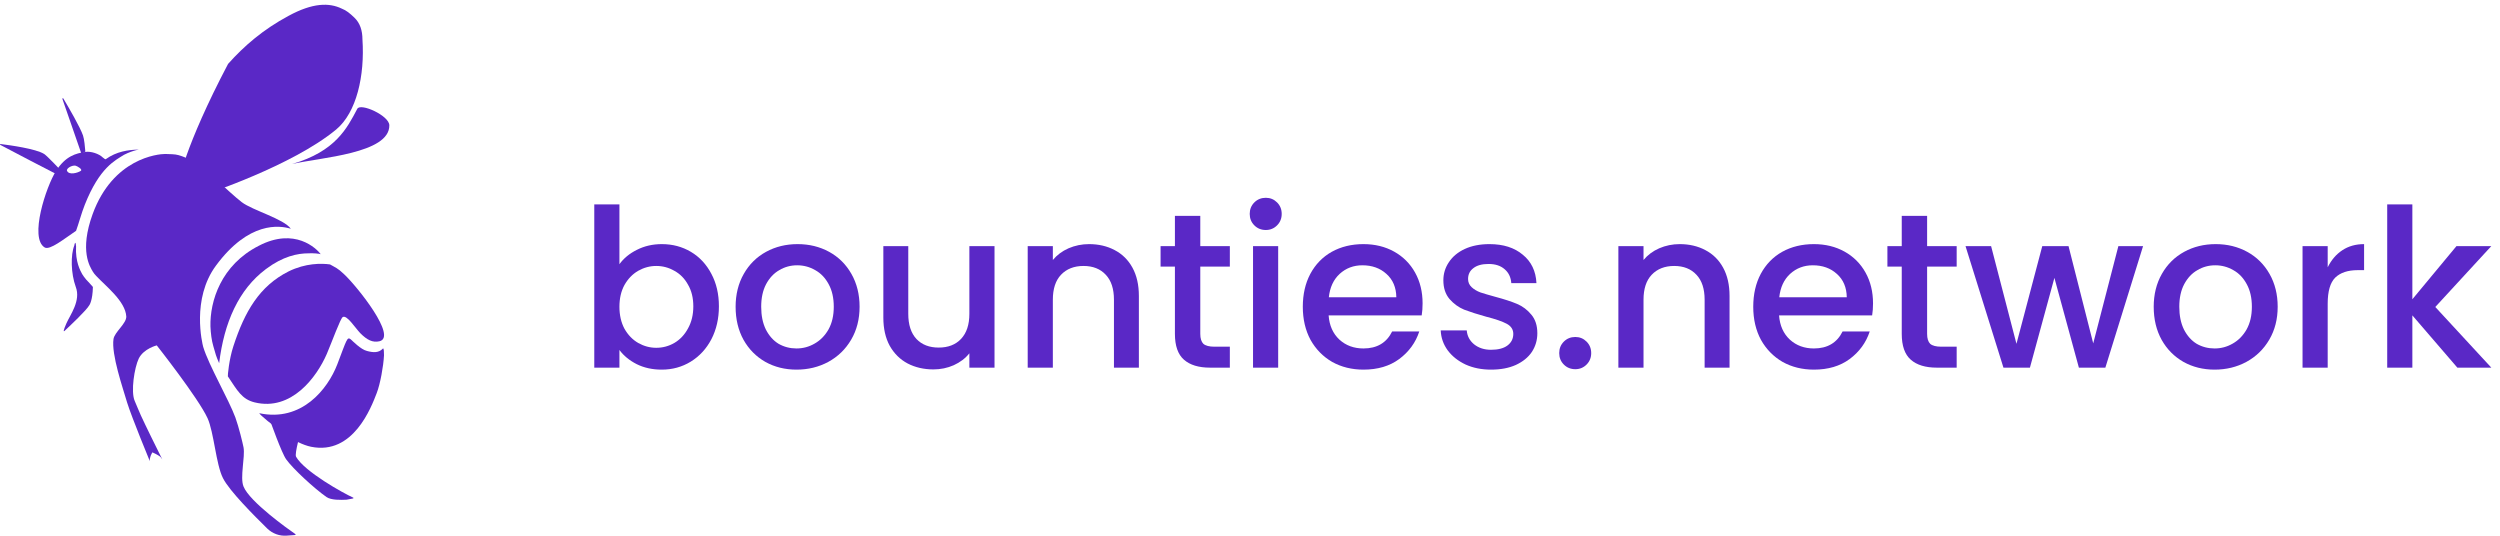
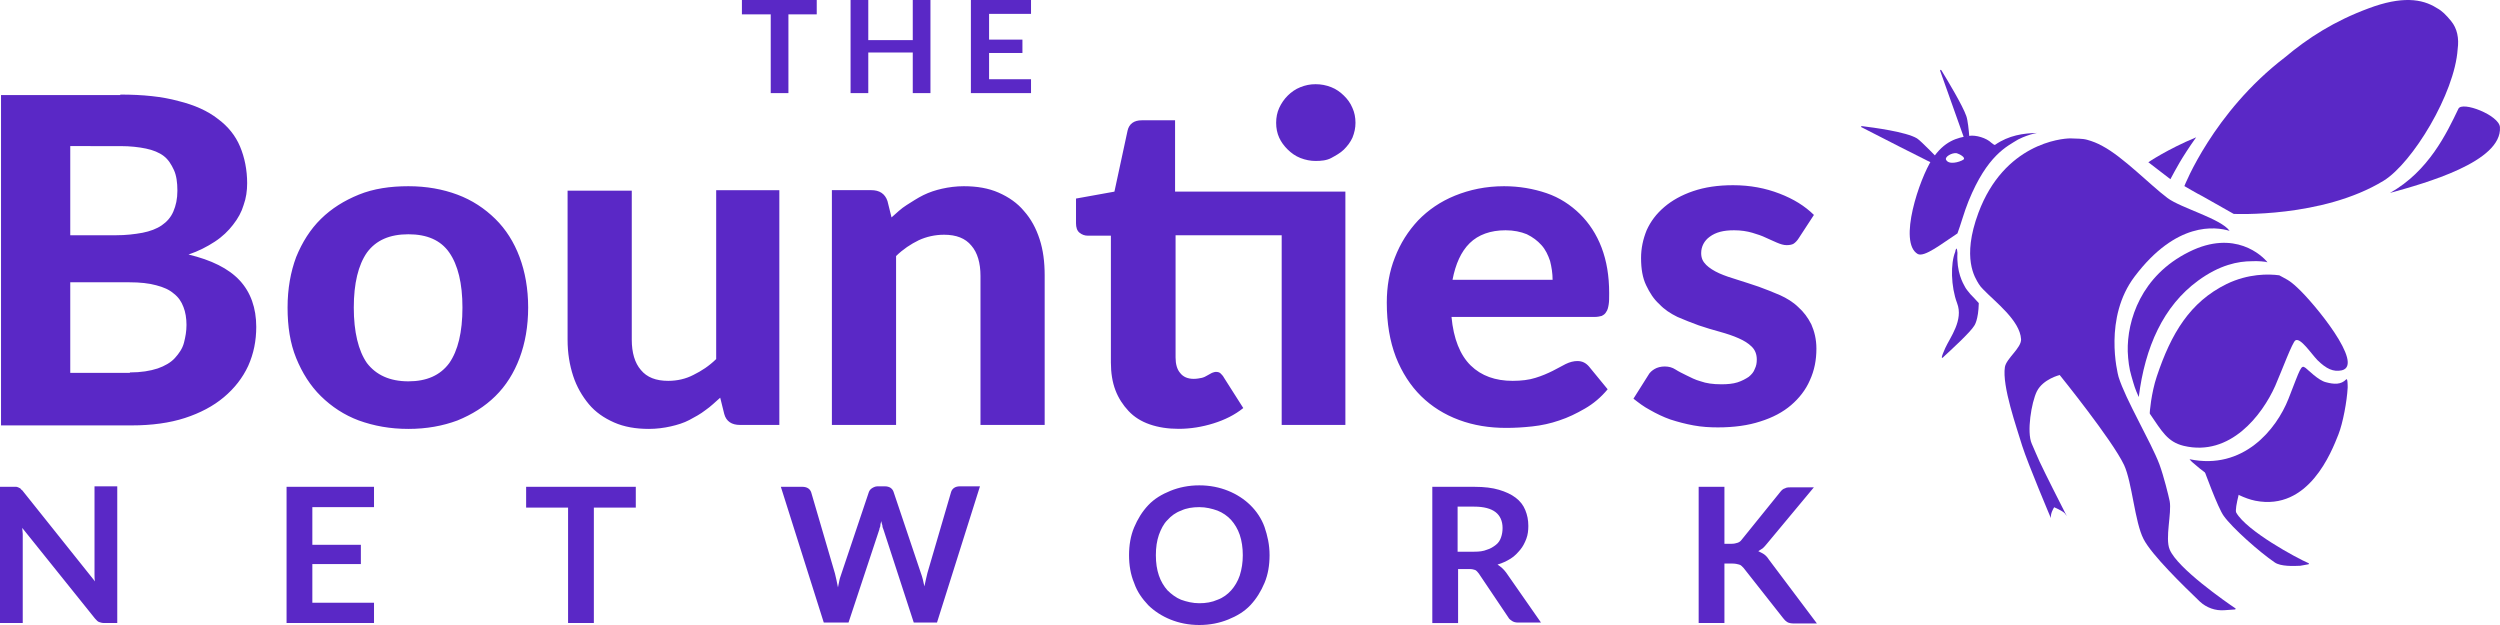
- <svg xmlns="http://www.w3.org/2000/svg" width="238" height="51" viewBox="0 0 238 51" fill="none">
-   <path d="M2.394 6.321C2.8 5.761 3.353 5.306 4.053 4.956C4.767 4.592 5.558 4.41 6.426 4.41C7.448 4.41 8.372 4.655 9.198 5.145C10.024 5.635 10.675 6.335 11.151 7.245C11.627 8.141 11.865 9.17 11.865 10.332C11.865 11.494 11.627 12.537 11.151 13.461C10.675 14.371 10.017 15.085 9.177 15.603C8.351 16.107 7.434 16.359 6.426 16.359C5.53 16.359 4.732 16.184 4.032 15.834C3.346 15.484 2.8 15.036 2.394 14.49V16.17H0V0.63H2.394V6.321ZM9.429 10.332C9.429 9.534 9.261 8.848 8.925 8.274C8.603 7.686 8.169 7.245 7.623 6.951C7.091 6.643 6.517 6.489 5.901 6.489C5.299 6.489 4.725 6.643 4.179 6.951C3.647 7.259 3.213 7.707 2.877 8.295C2.555 8.883 2.394 9.576 2.394 10.374C2.394 11.172 2.555 11.872 2.877 12.474C3.213 13.062 3.647 13.51 4.179 13.818C4.725 14.126 5.299 14.28 5.901 14.28C6.517 14.28 7.091 14.126 7.623 13.818C8.169 13.496 8.603 13.034 8.925 12.432C9.261 11.83 9.429 11.13 9.429 10.332Z" transform="translate(56.5752 18.83)" fill="#5A28C6" />
-   <path d="M19.251 16.359C18.159 16.359 17.172 16.114 16.29 15.624C15.408 15.12 14.715 14.42 14.211 13.524C13.707 12.614 13.455 11.564 13.455 10.374C13.455 9.198 13.714 8.155 14.232 7.245C14.75 6.335 15.457 5.635 16.353 5.145C17.249 4.655 18.25 4.41 19.356 4.41C20.462 4.41 21.463 4.655 22.359 5.145C23.255 5.635 23.962 6.335 24.48 7.245C24.998 8.155 25.257 9.198 25.257 10.374C25.257 11.55 24.991 12.593 24.459 13.503C23.927 14.413 23.199 15.12 22.275 15.624C21.365 16.114 20.357 16.359 19.251 16.359ZM19.251 14.343C19.867 14.343 20.441 14.189 20.973 13.881C21.519 13.573 21.96 13.125 22.296 12.537C22.632 11.935 22.8 11.214 22.8 10.374C22.8 9.534 22.639 8.82 22.317 8.232C21.995 7.63 21.568 7.182 21.036 6.888C20.504 6.58 19.93 6.426 19.314 6.426C18.698 6.426 18.131 6.58 17.613 6.888C17.095 7.182 16.675 7.63 16.353 8.232C16.045 8.82 15.891 9.534 15.891 10.374C15.891 11.214 16.038 11.935 16.332 12.537C16.64 13.139 17.046 13.594 17.55 13.902C18.068 14.196 18.635 14.343 19.251 14.343Z" transform="translate(56.5752 18.83)" fill="#5A28C6" />
-   <path d="M38.103 4.599V16.17H35.709V14.805C35.331 15.281 34.834 15.659 34.218 15.939C33.616 16.205 32.972 16.338 32.286 16.338C31.376 16.338 30.557 16.149 29.829 15.771C29.115 15.393 28.548 14.833 28.128 14.091C27.722 13.349 27.519 12.453 27.519 11.403V4.599H29.892V11.046C29.892 12.082 30.151 12.88 30.669 13.44C31.187 13.986 31.894 14.259 32.79 14.259C33.686 14.259 34.393 13.986 34.911 13.44C35.443 12.88 35.709 12.082 35.709 11.046V4.599H38.103Z" transform="translate(56.5752 18.83)" fill="#5A28C6" />
-   <path d="M47.1 4.41C48.01 4.41 48.822 4.599 49.536 4.977C50.264 5.355 50.831 5.915 51.237 6.657C51.643 7.399 51.846 8.295 51.846 9.345V16.17H49.473V9.702C49.473 8.666 49.214 7.875 48.696 7.329C48.178 6.769 47.471 6.489 46.575 6.489C45.679 6.489 44.965 6.769 44.433 7.329C43.915 7.875 43.656 8.666 43.656 9.702V16.17H41.262V4.599H43.656V5.922C44.048 5.446 44.545 5.075 45.147 4.809C45.763 4.543 46.414 4.41 47.1 4.41Z" transform="translate(56.5752 18.83)" fill="#5A28C6" />
-   <path d="M57.692 6.552V12.957C57.692 13.391 57.79 13.706 57.986 13.902C58.196 14.084 58.546 14.175 59.036 14.175H60.506V16.17H58.616C57.538 16.17 56.712 15.918 56.138 15.414C55.564 14.91 55.277 14.091 55.277 12.957V6.552H53.912V4.599H55.277V1.722H57.692V4.599H60.506V6.552H57.692Z" transform="translate(56.5752 18.83)" fill="#5A28C6" />
-   <path d="M63.931 3.066C63.497 3.066 63.133 2.919 62.839 2.625C62.545 2.331 62.398 1.967 62.398 1.533C62.398 1.099 62.545 0.735 62.839 0.441C63.133 0.147 63.497 0 63.931 0C64.351 0 64.708 0.147 65.002 0.441C65.296 0.735 65.443 1.099 65.443 1.533C65.443 1.967 65.296 2.331 65.002 2.625C64.708 2.919 64.351 3.066 63.931 3.066ZM65.107 4.599V16.17H62.713V4.599H65.107Z" transform="translate(56.5752 18.83)" fill="#5A28C6" />
-   <path d="M78.855 10.059C78.855 10.465 78.827 10.843 78.771 11.193H69.909C69.979 12.159 70.322 12.929 70.938 13.503C71.554 14.063 72.317 14.343 73.227 14.343C74.515 14.343 75.425 13.804 75.957 12.726H78.54C78.19 13.79 77.553 14.665 76.629 15.351C75.719 16.023 74.585 16.359 73.227 16.359C72.121 16.359 71.127 16.114 70.245 15.624C69.377 15.12 68.691 14.42 68.187 13.524C67.697 12.614 67.452 11.564 67.452 10.374C67.452 9.184 67.69 8.141 68.166 7.245C68.656 6.335 69.335 5.635 70.203 5.145C71.085 4.655 72.093 4.41 73.227 4.41C74.319 4.41 75.292 4.648 76.146 5.124C77 5.6 77.665 6.265 78.141 7.119C78.617 7.973 78.855 8.953 78.855 10.059ZM76.356 9.471C76.342 8.533 76.027 7.791 75.411 7.245C74.809 6.699 74.046 6.426 73.122 6.426C72.282 6.426 71.561 6.699 70.959 7.245C70.371 7.791 70.028 8.533 69.93 9.471H76.356Z" transform="translate(56.5752 18.83)" fill="#5A28C6" />
-   <path d="M85.369 16.359C84.473 16.359 83.668 16.198 82.954 15.876C82.24 15.54 81.673 15.092 81.253 14.532C80.833 13.958 80.609 13.321 80.581 12.621H83.059C83.101 13.153 83.332 13.594 83.752 13.944C84.186 14.294 84.725 14.469 85.369 14.469C86.041 14.469 86.559 14.336 86.923 14.07C87.301 13.79 87.49 13.419 87.49 12.957C87.49 12.537 87.28 12.215 86.86 11.991C86.44 11.767 85.789 11.543 84.907 11.319C84.053 11.081 83.353 10.857 82.807 10.647C82.275 10.423 81.813 10.087 81.421 9.639C81.029 9.177 80.833 8.582 80.833 7.854C80.833 7.224 81.008 6.65 81.358 6.132C81.708 5.6 82.212 5.18 82.87 4.872C83.542 4.564 84.326 4.41 85.222 4.41C86.538 4.41 87.595 4.746 88.393 5.418C89.205 6.076 89.639 6.979 89.695 8.127H87.301C87.259 7.567 87.049 7.126 86.671 6.804C86.293 6.468 85.782 6.3 85.138 6.3C84.508 6.3 84.025 6.433 83.689 6.699C83.353 6.951 83.185 7.294 83.185 7.728C83.185 8.036 83.297 8.295 83.521 8.505C83.745 8.715 84.025 8.883 84.361 9.009C84.697 9.121 85.173 9.261 85.789 9.429C86.629 9.653 87.315 9.877 87.847 10.101C88.379 10.325 88.834 10.668 89.212 11.13C89.59 11.578 89.779 12.166 89.779 12.894C89.779 13.552 89.604 14.147 89.254 14.679C88.904 15.197 88.393 15.61 87.721 15.918C87.063 16.212 86.279 16.359 85.369 16.359Z" transform="translate(56.5752 18.83)" fill="#5A28C6" />
-   <path d="M93.395 16.317C92.961 16.317 92.597 16.17 92.303 15.876C92.009 15.582 91.862 15.218 91.862 14.784C91.862 14.35 92.009 13.986 92.303 13.692C92.597 13.398 92.961 13.251 93.395 13.251C93.815 13.251 94.172 13.398 94.466 13.692C94.76 13.986 94.907 14.35 94.907 14.784C94.907 15.218 94.76 15.582 94.466 15.876C94.172 16.17 93.815 16.317 93.395 16.317Z" transform="translate(56.5752 18.83)" fill="#5A28C6" />
-   <path d="M103.332 4.41C104.242 4.41 105.054 4.599 105.768 4.977C106.496 5.355 107.063 5.915 107.469 6.657C107.875 7.399 108.078 8.295 108.078 9.345V16.17H105.705V9.702C105.705 8.666 105.446 7.875 104.928 7.329C104.41 6.769 103.703 6.489 102.807 6.489C101.911 6.489 101.197 6.769 100.665 7.329C100.147 7.875 99.888 8.666 99.888 9.702V16.17H97.494V4.599H99.888V5.922C100.28 5.446 100.777 5.075 101.379 4.809C101.995 4.543 102.646 4.41 103.332 4.41Z" transform="translate(56.5752 18.83)" fill="#5A28C6" />
-   <path d="M121.737 10.059C121.737 10.465 121.709 10.843 121.653 11.193H112.791C112.861 12.159 113.204 12.929 113.82 13.503C114.436 14.063 115.199 14.343 116.109 14.343C117.397 14.343 118.307 13.804 118.839 12.726H121.422C121.072 13.79 120.435 14.665 119.511 15.351C118.601 16.023 117.467 16.359 116.109 16.359C115.003 16.359 114.009 16.114 113.127 15.624C112.259 15.12 111.573 14.42 111.069 13.524C110.579 12.614 110.334 11.564 110.334 10.374C110.334 9.184 110.572 8.141 111.048 7.245C111.538 6.335 112.217 5.635 113.085 5.145C113.967 4.655 114.975 4.41 116.109 4.41C117.201 4.41 118.174 4.648 119.028 5.124C119.882 5.6 120.547 6.265 121.023 7.119C121.499 7.973 121.737 8.953 121.737 10.059ZM119.238 9.471C119.224 8.533 118.909 7.791 118.293 7.245C117.691 6.699 116.928 6.426 116.004 6.426C115.164 6.426 114.443 6.699 113.841 7.245C113.253 7.791 112.91 8.533 112.812 9.471H119.238Z" transform="translate(56.5752 18.83)" fill="#5A28C6" />
-   <path d="M126.886 6.552V12.957C126.886 13.391 126.984 13.706 127.18 13.902C127.39 14.084 127.74 14.175 128.23 14.175H129.7V16.17H127.81C126.732 16.17 125.906 15.918 125.332 15.414C124.758 14.91 124.471 14.091 124.471 12.957V6.552H123.106V4.599H124.471V1.722H126.886V4.599H129.7V6.552H126.886Z" transform="translate(56.5752 18.83)" fill="#5A28C6" />
-   <path d="M147.446 4.599L143.855 16.17H141.335L139.004 7.623L136.673 16.17H134.153L130.541 4.599H132.977L135.392 13.902L137.849 4.599H140.348L142.7 13.86L145.094 4.599H147.446Z" transform="translate(56.5752 18.83)" fill="#5A28C6" />
-   <path d="M154.254 16.359C153.162 16.359 152.175 16.114 151.293 15.624C150.411 15.12 149.718 14.42 149.214 13.524C148.71 12.614 148.458 11.564 148.458 10.374C148.458 9.198 148.717 8.155 149.235 7.245C149.753 6.335 150.46 5.635 151.356 5.145C152.252 4.655 153.253 4.41 154.359 4.41C155.465 4.41 156.466 4.655 157.362 5.145C158.258 5.635 158.965 6.335 159.483 7.245C160.001 8.155 160.26 9.198 160.26 10.374C160.26 11.55 159.994 12.593 159.462 13.503C158.93 14.413 158.202 15.12 157.278 15.624C156.368 16.114 155.36 16.359 154.254 16.359ZM154.254 14.343C154.87 14.343 155.444 14.189 155.976 13.881C156.522 13.573 156.963 13.125 157.299 12.537C157.635 11.935 157.803 11.214 157.803 10.374C157.803 9.534 157.642 8.82 157.32 8.232C156.998 7.63 156.571 7.182 156.039 6.888C155.507 6.58 154.933 6.426 154.317 6.426C153.701 6.426 153.134 6.58 152.616 6.888C152.098 7.182 151.678 7.63 151.356 8.232C151.048 8.82 150.894 9.534 150.894 10.374C150.894 11.214 151.041 11.935 151.335 12.537C151.643 13.139 152.049 13.594 152.553 13.902C153.071 14.196 153.638 14.343 154.254 14.343Z" transform="translate(56.5752 18.83)" fill="#5A28C6" />
-   <path d="M165.021 6.615C165.371 5.915 165.833 5.376 166.407 4.998C166.995 4.606 167.688 4.41 168.486 4.41V6.888H167.877C166.939 6.888 166.225 7.126 165.735 7.602C165.259 8.078 165.021 8.904 165.021 10.08V16.17H162.627V4.599H165.021V6.615Z" transform="translate(56.5752 18.83)" fill="#5A28C6" />
-   <path d="M175.265 10.395L180.599 16.17H177.365L173.081 11.193V16.17H170.687V0.63H173.081V9.66L177.281 4.599H180.599L175.265 10.395Z" transform="translate(56.5752 18.83)" fill="#5A28C6" />
-   <path d="M2.188 5.087C2.161 4.697 2.078 3.863 1.967 3.556C1.691 2.75 0.586 0.858 0.088 0.023C0.061 -0.033 -0.022 0.023 0.006 0.079L1.829 5.337C1.884 5.309 1.94 5.253 1.967 5.226C2.023 5.17 2.105 5.114 2.188 5.087Z" transform="translate(5.9375 9.34808)" fill="#5A28C6" />
-   <path d="M6.219 2.643C6.109 2.754 5.915 2.643 5.915 2.643C5.915 2.643 4.479 1.113 4.202 0.946C3.401 0.445 0.942 0.111 0.058 5.62825e-07C0.002 5.62825e-07 -0.025 0.083 0.03 0.083C0.03 0.083 5.833 3.144 5.86 3.088C5.971 2.921 6.109 2.782 6.219 2.643Z" transform="translate(0 13.7115)" fill="#5A28C6" />
-   <path d="M5.333 7.178C5.775 7.484 6.714 7.456 7.239 7.429L7.847 7.317C7.902 7.317 7.902 7.234 7.875 7.234C6.935 6.817 3.233 4.758 2.431 3.339C2.266 3.033 2.901 0.89 2.901 0.89L1.70628e-06 6.51692e-07C1.70628e-06 6.51692e-07 1.05 2.977 1.492 3.589C2.127 4.479 4.172 6.371 5.333 7.178Z" transform="translate(25.7539 40.1418)" fill="#5A28C6" />
-   <path d="M8.704 0.077C8.372 -0.173 8.345 0.077 7.433 2.47C6.521 4.835 4.034 7.979 1.67686e-06 7.116C0.138 7.311 0.332 7.45 0.553 7.645C0.746 7.839 1.575 8.451 1.575 8.451C1.575 8.451 3.316 9.982 4.946 10.315C8.952 11.122 10.665 6.56 11.19 5.196C11.522 4.334 11.826 2.665 11.881 1.607C11.881 1.413 11.881 0.856 11.77 0.968C11.384 1.385 10.859 1.357 10.251 1.19C9.671 1.051 8.897 0.244 8.704 0.077Z" transform="translate(24.6763 32.219)" fill="#5A28C6" />
-   <path d="M18.678 1.615C18.319 1.17 18.015 0.836 17.601 0.614C16.496 -0.11 14.948 -0.304 12.489 0.641C9.92 1.615 7.93 2.923 6.189 4.425C1.002 11.767 0 15.108 0 15.108C0.912 15.637 2.349 16.472 2.349 16.472C2.349 16.472 10.963 14.854 15.577 11.96C17.732 10.597 18.955 7.207 19.176 3.785C19.286 2.923 19.148 2.199 18.678 1.615Z" transform="translate(15 2.50296) rotate(-7.48599)" fill="#5A28C6" />
-   <path d="M9.077 1.595C9.022 0.676 6.231 -0.436 5.955 0.176C5.071 2.067 4.07 4.318 0 5.708C2.652 4.956 9.243 4.293 9.077 1.595Z" transform="translate(28.0703 9.91333) rotate(2.63737)" fill="#5A28C6" />
-   <path d="M4.616 0.711C0.997 2.548 -0.053 5.997 0.002 8.39C0.03 9.058 0.113 9.726 0.278 10.282C0.499 11.061 0.527 11.2 0.831 11.896C1.301 8.028 2.682 4.885 5.279 2.937C6.91 1.713 8.291 1.435 9.341 1.435C9.728 1.407 10.391 1.463 10.502 1.518C10.115 0.99 8.042 -1.069 4.616 0.711Z" transform="translate(20.0322 22.6819)" fill="#5A28C6" />
-   <path d="M11.083 1.003C10.447 0.391 10.254 0.363 9.729 0.057C8.928 -0.054 7.408 -0.082 5.778 0.725C3.015 2.116 1.606 4.537 0.528 7.847C0.114 9.099 -0.024 10.685 0.003 10.713C0.915 12.076 1.33 12.883 2.545 13.189C6.054 14.052 8.458 10.796 9.425 8.571C9.923 7.402 10.724 5.176 10.945 5.065C11.332 4.843 12.105 6.067 12.603 6.595C13.266 7.263 13.791 7.513 14.427 7.374C16.167 6.985 12.354 2.2 11.083 1.003Z" transform="translate(21.689 25.1165)" fill="#5A28C6" />
-   <path d="M19.936 36.196C19.246 35.723 15.571 33.108 14.991 31.661C14.632 30.799 15.156 28.851 14.991 27.933C14.908 27.516 14.548 26.013 14.217 25.095C13.581 23.37 11.675 20.115 11.15 18.362C11.067 18.056 10.017 13.8 12.366 10.628C15.488 6.399 18.417 6.788 19.494 7.122C18.831 6.176 15.847 5.369 14.825 4.591C13.526 3.589 11.482 1.419 9.934 0.584C9.547 0.362 9.188 0.223 8.801 0.111C8.415 -1.59828e-06 8 0.028 7.53 -6.51692e-07C6.84 -6.51692e-07 2.557 0.417 0.623 5.731C-0.648 9.237 0.374 10.739 0.65 11.212C0.733 11.351 0.844 11.49 0.982 11.629C1.894 12.603 3.745 14.022 3.828 15.469C3.856 16.137 2.723 16.943 2.612 17.611C2.391 19.086 3.496 22.257 3.911 23.676C4.353 25.095 6.066 29.241 6.066 29.241C6.038 28.879 6.232 28.545 6.315 28.406C6.315 28.406 6.95 28.684 7.116 28.879L7.254 29.073C7.254 29.073 7.226 28.99 7.144 28.851C6.757 28.072 5.679 25.902 5.209 24.872C5.044 24.511 4.823 23.954 4.629 23.509C4.242 22.619 4.602 20.337 5.016 19.475C5.486 18.529 6.729 18.223 6.729 18.223C6.729 18.223 10.68 23.231 11.564 25.151C12.172 26.486 12.366 29.547 13.029 30.854C13.637 32.078 16.013 34.443 17.256 35.667C17.753 36.14 18.417 36.391 19.107 36.335L19.881 36.279C19.936 36.279 19.964 36.224 19.936 36.196Z" transform="translate(8.19385 14.6574)" fill="#5A28C6" />
-   <path d="M2.141 3.506C2.003 3.339 1.809 3.089 1.754 2.978C1.588 2.672 1.091 1.809 1.174 0.335C1.119 -0.333 1.008 0.195 1.008 0.251C0.649 1.141 0.677 2.922 1.146 4.202C1.643 5.509 0.621 6.845 0.262 7.652C-0.042 8.347 -0.097 8.598 0.179 8.291C0.621 7.874 2.169 6.427 2.445 5.927C2.445 5.927 2.749 5.509 2.776 4.202C2.555 3.951 2.334 3.701 2.141 3.506Z" transform="translate(6.06787 23.1145)" fill="#5A28C6" />
-   <path d="M8.146 0.507C9.058 0.034 9.804 -0.022 9.5 0.006C8.561 0.034 7.456 0.173 6.406 0.924C6.378 0.952 6.268 0.868 6.129 0.757C5.77 0.395 4.969 0.145 4.472 0.229C3.56 0.368 2.593 0.618 1.681 2.037C0.742 3.512 -0.889 8.436 0.603 9.326C1.101 9.604 2.427 8.519 3.587 7.74C3.808 7.156 4.112 6.015 4.416 5.264C5.825 1.703 7.317 1.035 8.146 0.507ZM4.029 2.037C3.726 2.232 2.924 2.454 2.731 2.037C2.62 1.814 3.173 1.48 3.532 1.536C3.726 1.592 4.25 1.898 4.029 2.037Z" transform="translate(3.6543 14.2342)" fill="#5A28C6" />
+ <svg xmlns="http://www.w3.org/2000/svg" width="144" height="36" viewBox="0 0 144 36" fill="none">
+   <path d="M123.744 9.345L125.015 10.322C125.354 9.698 125.63 9.136 126.498 7.909C124.846 8.595 123.744 9.345 123.744 9.345Z" fill="#5A28C6" />
+   <path d="M113.427 7.825C113.406 7.534 113.343 6.91 113.258 6.681C113.046 6.077 112.199 4.662 111.817 4.038C111.796 3.997 111.733 4.038 111.754 4.08L113.152 8.013C113.194 7.992 113.237 7.95 113.258 7.929C113.3 7.867 113.364 7.846 113.427 7.825Z" fill="#5A28C6" />
+   <path d="M111.965 9.24C111.881 9.324 111.732 9.24 111.732 9.24C111.732 9.24 110.631 8.096 110.419 7.971C109.804 7.597 107.919 7.347 107.241 7.264C107.199 7.264 107.178 7.326 107.22 7.326C107.22 7.326 111.669 9.615 111.69 9.573C111.775 9.469 111.881 9.345 111.965 9.24Z" fill="#5A28C6" />
+   <path d="M131.032 32.401C131.371 32.63 132.091 32.609 132.494 32.588L132.96 32.505C133.002 32.505 133.002 32.443 132.981 32.443C132.261 32.131 129.422 30.591 128.808 29.529C128.681 29.301 129.168 27.698 129.168 27.698L126.943 27.032C126.943 27.032 127.748 29.259 128.087 29.717C128.575 30.404 130.142 31.798 131.032 32.401Z" fill="#5A28C6" />
+   <path d="M132.79 21.185C132.536 20.998 132.515 21.185 131.815 22.975C131.116 24.743 129.21 27.095 126.117 26.45C126.223 26.595 126.371 26.699 126.54 26.845C126.689 26.991 127.324 27.449 127.324 27.449C127.324 27.449 128.659 28.593 129.909 28.843C132.981 29.446 134.294 26.034 134.697 25.014C134.951 24.369 135.184 23.12 135.226 22.329C135.226 22.184 135.226 21.768 135.142 21.851C134.845 22.163 134.442 22.142 133.976 22.017C133.531 21.913 132.938 21.289 132.79 21.185Z" fill="#5A28C6" />
+   <path d="M141.18 1.208C140.904 0.875 140.671 0.625 140.353 0.459C139.506 -0.082 138.32 -0.228 136.434 0.48C134.464 1.208 132.939 2.186 131.604 3.31C127.473 6.473 125.82 10.718 125.82 10.718C125.82 10.718 126.562 11.155 126.858 11.301C127.557 11.696 128.659 12.32 128.659 12.32C128.659 12.32 133.765 12.57 137.303 10.406C138.955 9.386 141.391 5.391 141.561 2.831C141.646 2.207 141.54 1.645 141.18 1.208Z" fill="#5A28C6" />
+   <path d="M143.997 7.326C143.955 6.639 141.815 5.807 141.604 6.265C140.926 7.68 139.888 9.865 137.663 11.113C139.697 10.551 144.125 9.324 143.997 7.326Z" fill="#5A28C6" />
+   <path d="M126.096 14.505C123.32 15.879 122.515 18.459 122.558 20.249C122.579 20.748 122.642 21.247 122.77 21.664C122.939 22.246 122.96 22.35 123.193 22.87C123.553 19.978 124.613 17.627 126.604 16.17C127.854 15.254 128.913 15.046 129.718 15.046C130.015 15.025 130.523 15.067 130.608 15.109C130.311 14.734 128.723 13.194 126.096 14.505Z" fill="#5A28C6" />
+   <path d="M132.324 16.565C131.837 16.108 131.688 16.087 131.286 15.858C130.672 15.775 129.506 15.754 128.256 16.357C126.138 17.398 125.058 19.208 124.231 21.684C123.914 22.621 123.808 23.807 123.829 23.828C124.528 24.847 124.846 25.451 125.778 25.68C128.468 26.325 130.311 23.89 131.053 22.225C131.434 21.352 132.049 19.687 132.218 19.604C132.515 19.437 133.108 20.353 133.489 20.748C133.998 21.247 134.4 21.435 134.887 21.331C136.222 21.018 133.299 17.46 132.324 16.565Z" fill="#5A28C6" />
+   <path d="M128.765 35.044C128.235 34.69 125.418 32.734 124.973 31.652C124.698 31.007 125.1 29.55 124.973 28.864C124.909 28.551 124.634 27.428 124.38 26.741C123.892 25.451 122.431 23.016 122.028 21.705C121.965 21.476 121.16 18.293 122.96 15.92C125.354 12.757 127.6 13.049 128.426 13.298C127.918 12.591 125.63 11.987 124.846 11.405C123.85 10.655 122.282 9.032 121.096 8.408C120.799 8.242 120.524 8.138 120.227 8.054C119.931 7.971 119.613 7.992 119.253 7.971C118.723 7.971 115.44 8.283 113.957 12.258C112.982 14.88 113.766 16.003 113.978 16.357C114.041 16.461 114.126 16.565 114.232 16.669C114.931 17.398 116.351 18.459 116.414 19.541C116.435 20.041 115.567 20.644 115.482 21.143C115.312 22.246 116.16 24.619 116.478 25.68C116.817 26.741 118.13 29.842 118.13 29.842C118.109 29.571 118.257 29.321 118.321 29.217C118.321 29.217 118.808 29.425 118.935 29.571L119.041 29.717C119.041 29.717 119.02 29.654 118.956 29.55C118.66 28.968 117.834 27.345 117.473 26.575C117.346 26.304 117.177 25.888 117.028 25.555C116.732 24.889 117.007 23.183 117.325 22.538C117.685 21.83 118.639 21.601 118.639 21.601C118.639 21.601 121.668 25.347 122.346 26.783C122.812 27.782 122.96 30.07 123.469 31.049C123.935 31.964 125.757 33.733 126.71 34.649C127.091 35.002 127.6 35.19 128.129 35.148L128.723 35.106C128.765 35.106 128.786 35.065 128.765 35.044Z" fill="#5A28C6" />
+   <path d="M113.491 16.94C113.385 16.815 113.236 16.628 113.194 16.544C113.067 16.316 112.686 15.671 112.749 14.568C112.707 14.068 112.622 14.464 112.622 14.505C112.347 15.171 112.368 16.503 112.728 17.46C113.109 18.438 112.325 19.437 112.05 20.041C111.817 20.561 111.775 20.748 111.987 20.519C112.325 20.207 113.512 19.125 113.724 18.75C113.724 18.75 113.957 18.438 113.978 17.46C113.808 17.273 113.639 17.086 113.491 16.94Z" fill="#5A28C6" />
+   <path d="M116.245 8.034C116.944 7.68 117.516 7.638 117.283 7.659C116.562 7.68 115.715 7.784 114.91 8.346C114.889 8.366 114.804 8.304 114.698 8.221C114.423 7.95 113.808 7.763 113.427 7.825C112.728 7.929 111.986 8.117 111.287 9.178C110.567 10.281 109.317 13.964 110.461 14.63C110.842 14.838 111.859 14.027 112.749 13.444C112.919 13.007 113.152 12.154 113.385 11.592C114.465 8.928 115.609 8.429 116.245 8.034ZM113.088 9.199C112.855 9.345 112.241 9.511 112.092 9.199C112.008 9.032 112.431 8.783 112.707 8.824C112.855 8.866 113.258 9.074 113.088 9.199Z" fill="#5A28C6" />
+   <path d="M7.482 21.452C8.122 21.452 8.646 21.366 9.083 21.223C9.49 21.081 9.84 20.881 10.073 20.624C10.306 20.367 10.509 20.082 10.597 19.74C10.684 19.398 10.742 19.084 10.742 18.713C10.742 18.342 10.684 17.972 10.568 17.686C10.451 17.372 10.277 17.116 10.015 16.915C9.753 16.687 9.432 16.544 8.996 16.431C8.588 16.317 8.064 16.26 7.453 16.26H4.047V21.479H7.482V21.452ZM4.047 8.415V13.55H6.696C7.249 13.55 7.744 13.493 8.21 13.407C8.646 13.322 9.025 13.179 9.316 12.979C9.607 12.78 9.84 12.523 9.985 12.182C10.131 11.839 10.218 11.468 10.218 10.983C10.218 10.499 10.16 10.099 10.014 9.785C9.869 9.472 9.694 9.186 9.432 8.987C9.17 8.787 8.821 8.644 8.413 8.559C8.006 8.474 7.511 8.416 6.958 8.416L4.047 8.415ZM6.929 5.448C8.239 5.448 9.345 5.562 10.277 5.819C11.208 6.048 11.965 6.39 12.547 6.846C13.13 7.274 13.566 7.816 13.828 8.444C14.09 9.071 14.236 9.784 14.236 10.555C14.236 10.982 14.177 11.411 14.032 11.81C13.915 12.209 13.712 12.58 13.42 12.951C13.159 13.292 12.809 13.635 12.372 13.92C11.936 14.206 11.441 14.463 10.859 14.661C12.169 14.975 13.159 15.46 13.799 16.145C14.439 16.83 14.76 17.742 14.76 18.826C14.76 19.625 14.614 20.367 14.294 21.08C13.974 21.766 13.508 22.364 12.896 22.878C12.285 23.392 11.528 23.791 10.655 24.075C9.782 24.361 8.734 24.503 7.598 24.503H0.059V5.477H6.929V5.448ZM23.522 10.726C24.57 10.726 25.502 10.897 26.346 11.211C27.19 11.525 27.918 12.009 28.529 12.609C29.14 13.208 29.606 13.949 29.927 14.805C30.247 15.661 30.422 16.631 30.422 17.715C30.422 18.8 30.247 19.769 29.927 20.625C29.606 21.48 29.14 22.222 28.529 22.821C27.918 23.421 27.19 23.876 26.346 24.22C25.502 24.533 24.57 24.705 23.522 24.705C22.474 24.705 21.543 24.534 20.669 24.22C19.825 23.906 19.097 23.421 18.486 22.821C17.875 22.222 17.409 21.481 17.059 20.625C16.71 19.769 16.564 18.8 16.564 17.715C16.564 16.631 16.739 15.661 17.059 14.805C17.409 13.949 17.875 13.208 18.486 12.609C19.097 12.009 19.825 11.554 20.669 11.211C21.513 10.868 22.474 10.726 23.522 10.726ZM23.522 21.965C24.57 21.965 25.356 21.624 25.88 20.911C26.375 20.197 26.637 19.142 26.637 17.715C26.637 16.317 26.375 15.262 25.88 14.549C25.385 13.836 24.599 13.494 23.522 13.494C22.445 13.494 21.659 13.836 21.135 14.549C20.64 15.262 20.378 16.317 20.378 17.715C20.378 19.114 20.64 20.197 21.135 20.911C21.659 21.594 22.445 21.965 23.522 21.965ZM44.89 10.954V24.476H42.62C42.153 24.476 41.833 24.276 41.717 23.848L41.484 22.907C41.193 23.163 40.931 23.42 40.64 23.62C40.349 23.848 40.029 24.019 39.709 24.19C39.388 24.361 39.009 24.476 38.632 24.561C38.253 24.647 37.816 24.705 37.38 24.705C36.623 24.705 35.953 24.59 35.371 24.333C34.789 24.076 34.294 23.734 33.916 23.278C33.537 22.821 33.217 22.279 33.013 21.651C32.809 21.024 32.693 20.339 32.693 19.57V10.983H36.39V19.57C36.39 20.311 36.565 20.91 36.914 21.31C37.263 21.737 37.787 21.937 38.486 21.937C39.01 21.937 39.505 21.823 39.941 21.595C40.407 21.367 40.844 21.081 41.252 20.682V10.955L44.89 10.954ZM51.352 12.523C51.644 12.266 51.905 12.009 52.225 11.81C52.546 11.61 52.838 11.411 53.186 11.239C53.535 11.069 53.886 10.954 54.263 10.869C54.642 10.783 55.078 10.726 55.515 10.726C56.272 10.726 56.942 10.84 57.524 11.097C58.106 11.354 58.601 11.697 58.979 12.152C59.387 12.609 59.678 13.151 59.882 13.778C60.086 14.406 60.173 15.091 60.173 15.861V24.475H56.476V15.889C56.476 15.147 56.301 14.548 55.952 14.149C55.603 13.721 55.078 13.521 54.379 13.521C53.855 13.521 53.36 13.635 52.924 13.835C52.458 14.063 52.022 14.349 51.614 14.748V24.475H47.917V10.953H50.187C50.654 10.953 50.974 11.153 51.119 11.581L51.352 12.523ZM77.494 24.476H73.825V13.55H67.713V20.596C67.713 20.967 67.799 21.281 67.974 21.479C68.148 21.708 68.41 21.822 68.76 21.822C68.934 21.822 69.08 21.793 69.226 21.764C69.342 21.736 69.459 21.679 69.547 21.622C69.634 21.564 69.721 21.536 69.808 21.478C69.895 21.451 69.954 21.421 70.041 21.421C70.157 21.421 70.245 21.45 70.303 21.507C70.362 21.564 70.448 21.649 70.507 21.764L71.613 23.504C71.118 23.903 70.536 24.188 69.896 24.387C69.255 24.587 68.586 24.701 67.887 24.701C67.275 24.701 66.723 24.616 66.228 24.445C65.733 24.274 65.325 24.017 65.005 23.674C64.684 23.332 64.423 22.933 64.249 22.477C64.074 22.02 63.987 21.477 63.987 20.879V13.576H62.677C62.473 13.576 62.328 13.519 62.182 13.405C62.036 13.291 61.978 13.091 61.978 12.863V11.437L64.191 11.038L64.947 7.529C65.035 7.129 65.326 6.929 65.762 6.929H67.684V11.037H77.494L77.494 24.476ZM78.076 7.075C78.076 7.361 78.017 7.645 77.901 7.93C77.785 8.187 77.61 8.415 77.407 8.616C77.203 8.816 76.941 8.957 76.679 9.101C76.417 9.243 76.097 9.271 75.776 9.271C75.485 9.271 75.195 9.214 74.903 9.101C74.612 8.987 74.379 8.815 74.175 8.616C73.971 8.416 73.797 8.188 73.681 7.93C73.565 7.674 73.506 7.388 73.506 7.075C73.506 6.761 73.565 6.475 73.681 6.219C73.797 5.963 73.972 5.705 74.175 5.506C74.379 5.306 74.612 5.135 74.903 5.021C75.195 4.907 75.456 4.85 75.776 4.85C76.097 4.85 76.388 4.907 76.679 5.021C76.97 5.135 77.203 5.307 77.407 5.506C77.611 5.705 77.785 5.933 77.901 6.219C78.018 6.475 78.076 6.761 78.076 7.075ZM89.43 16.117C89.43 15.746 89.371 15.376 89.284 15.033C89.168 14.691 89.022 14.377 88.789 14.12C88.556 13.863 88.294 13.663 87.945 13.492C87.595 13.349 87.188 13.264 86.722 13.264C85.849 13.264 85.15 13.52 84.655 14.005C84.16 14.49 83.84 15.203 83.665 16.116H89.43V16.117V16.117ZM83.607 18.257C83.723 19.512 84.102 20.454 84.713 21.052C85.325 21.651 86.14 21.937 87.13 21.937C87.624 21.937 88.091 21.879 88.44 21.765C88.818 21.651 89.138 21.509 89.429 21.366C89.721 21.223 89.953 21.081 90.185 20.967C90.418 20.853 90.651 20.796 90.855 20.796C91.146 20.796 91.349 20.91 91.524 21.109L92.601 22.422C92.222 22.879 91.785 23.25 91.291 23.534C90.796 23.82 90.33 24.048 89.806 24.22C89.312 24.391 88.787 24.505 88.264 24.561C87.74 24.619 87.244 24.647 86.75 24.647C85.789 24.647 84.887 24.504 84.042 24.19C83.197 23.876 82.47 23.42 81.859 22.821C81.247 22.222 80.752 21.453 80.403 20.567C80.054 19.654 79.879 18.628 79.879 17.429C79.879 16.516 80.025 15.632 80.345 14.834C80.665 14.006 81.102 13.322 81.685 12.694C82.266 12.095 82.966 11.61 83.809 11.268C84.654 10.926 85.585 10.726 86.633 10.726C87.506 10.726 88.322 10.869 89.078 11.125C89.835 11.382 90.475 11.81 91 12.323C91.524 12.837 91.96 13.493 92.252 14.263C92.543 15.033 92.688 15.889 92.688 16.887C92.688 17.173 92.688 17.372 92.659 17.543C92.63 17.714 92.601 17.857 92.514 17.971C92.455 18.084 92.368 18.142 92.252 18.199C92.136 18.227 92.019 18.256 91.844 18.256L83.607 18.257ZM103.607 13.721C103.519 13.864 103.403 13.978 103.315 14.035C103.228 14.092 103.082 14.12 102.908 14.12C102.733 14.12 102.559 14.063 102.355 13.978C102.18 13.892 101.947 13.807 101.714 13.692C101.481 13.578 101.219 13.492 100.928 13.406C100.636 13.321 100.287 13.264 99.88 13.264C99.268 13.264 98.832 13.377 98.483 13.634C98.163 13.863 97.988 14.205 97.988 14.576C97.988 14.861 98.076 15.061 98.279 15.261C98.454 15.432 98.716 15.603 99.036 15.746C99.356 15.888 99.705 16.002 100.084 16.117C100.463 16.231 100.87 16.373 101.307 16.516C101.714 16.659 102.121 16.83 102.529 17.001C102.908 17.172 103.285 17.4 103.577 17.686C103.897 17.972 104.13 18.285 104.333 18.685C104.508 19.084 104.625 19.54 104.625 20.082C104.625 20.739 104.509 21.338 104.246 21.908C104.013 22.45 103.635 22.935 103.169 23.334C102.703 23.734 102.121 24.048 101.394 24.276C100.695 24.504 99.88 24.618 98.949 24.618C98.483 24.618 98.017 24.59 97.552 24.504C97.086 24.419 96.65 24.304 96.212 24.162C95.805 24.019 95.397 23.82 95.048 23.62C94.669 23.42 94.379 23.192 94.087 22.964L94.932 21.624C95.019 21.453 95.164 21.338 95.31 21.252C95.456 21.166 95.659 21.109 95.892 21.109C96.125 21.109 96.329 21.167 96.504 21.281C96.678 21.395 96.911 21.509 97.144 21.623C97.378 21.736 97.639 21.879 97.959 21.964C98.28 22.078 98.659 22.135 99.153 22.135C99.502 22.135 99.822 22.107 100.085 22.022C100.347 21.936 100.551 21.822 100.726 21.707C100.9 21.565 101.017 21.422 101.075 21.251C101.162 21.08 101.191 20.909 101.191 20.709C101.191 20.423 101.104 20.167 100.9 19.968C100.696 19.768 100.463 19.625 100.143 19.483C99.823 19.34 99.474 19.226 99.066 19.111C98.659 18.997 98.251 18.883 97.844 18.74C97.436 18.597 97.029 18.426 96.621 18.255C96.214 18.055 95.865 17.828 95.573 17.514C95.253 17.228 95.02 16.858 94.817 16.43C94.613 16.002 94.525 15.488 94.525 14.86C94.525 14.291 94.641 13.776 94.846 13.264C95.079 12.75 95.399 12.322 95.865 11.923C96.301 11.551 96.854 11.237 97.525 11.009C98.194 10.781 98.951 10.668 99.825 10.668C100.814 10.668 101.688 10.838 102.503 11.152C103.318 11.466 103.958 11.865 104.482 12.38L103.607 13.721Z" fill="#5A28C6" />
+   <path d="M0.757 28.041C0.815 28.041 0.873 28.041 0.932 28.041C0.99 28.041 1.019 28.07 1.048 28.07C1.077 28.097 1.106 28.097 1.165 28.127C1.194 28.155 1.223 28.212 1.281 28.241L5.473 33.49C5.444 33.376 5.444 33.233 5.444 33.119C5.444 33.005 5.444 32.891 5.444 32.777V28.013H6.754V35.886H5.997C5.881 35.886 5.793 35.858 5.706 35.828C5.618 35.801 5.56 35.715 5.473 35.629L1.281 30.408C1.281 30.522 1.31 30.637 1.31 30.751C1.31 30.864 1.31 30.979 1.31 31.064V35.885H0V28.041H0.757ZM21.543 28.041V29.211H17.991V31.379H20.786V32.492H17.991V34.716H21.543V35.886H16.506V28.041H21.543ZM36.622 28.041V29.239H34.206V35.886H32.721V29.239H30.305V28.041H36.622ZM44.977 28.041H46.229C46.345 28.041 46.462 28.07 46.55 28.127C46.637 28.184 46.695 28.27 46.724 28.355L48.093 33.033C48.121 33.147 48.151 33.262 48.179 33.404C48.208 33.547 48.238 33.69 48.267 33.832C48.295 33.689 48.325 33.546 48.354 33.404C48.383 33.262 48.441 33.148 48.47 33.033L50.042 28.355C50.071 28.27 50.129 28.184 50.217 28.127C50.304 28.07 50.421 28.013 50.537 28.013H50.974C51.09 28.013 51.206 28.041 51.294 28.098C51.381 28.156 51.439 28.241 51.468 28.327L53.041 33.005C53.128 33.233 53.186 33.489 53.245 33.775C53.273 33.632 53.303 33.489 53.332 33.376C53.361 33.262 53.391 33.12 53.419 33.005L54.787 28.327C54.816 28.241 54.874 28.156 54.962 28.098C55.049 28.041 55.166 28.013 55.282 28.013H56.446L53.971 35.858H52.632L50.885 30.495C50.856 30.438 50.826 30.352 50.826 30.267C50.798 30.181 50.768 30.096 50.768 30.01C50.739 30.096 50.71 30.181 50.71 30.267C50.71 30.352 50.651 30.41 50.651 30.495L48.875 35.858H47.449L44.977 28.041ZM73.127 31.978C73.127 32.548 73.04 33.09 72.836 33.575C72.632 34.06 72.37 34.488 72.021 34.859C71.672 35.23 71.235 35.487 70.74 35.686C70.245 35.886 69.692 36 69.08 36C68.469 36 67.916 35.886 67.421 35.686C66.926 35.487 66.489 35.201 66.14 34.859C65.791 34.487 65.499 34.088 65.325 33.575C65.121 33.09 65.033 32.548 65.033 31.978C65.033 31.408 65.121 30.866 65.325 30.381C65.529 29.896 65.791 29.468 66.14 29.098C66.489 28.727 66.926 28.47 67.421 28.27C67.915 28.07 68.469 27.956 69.08 27.956C69.692 27.956 70.244 28.07 70.74 28.27C71.235 28.47 71.672 28.755 72.021 29.098C72.37 29.44 72.662 29.868 72.836 30.353C73.011 30.866 73.127 31.379 73.127 31.978ZM71.585 31.978C71.585 31.55 71.526 31.151 71.41 30.808C71.294 30.466 71.118 30.181 70.916 29.953C70.712 29.724 70.421 29.525 70.129 29.411C69.809 29.297 69.46 29.211 69.081 29.211C68.702 29.211 68.325 29.268 68.033 29.411C67.713 29.524 67.451 29.724 67.247 29.953C67.014 30.181 66.868 30.495 66.752 30.808C66.636 31.151 66.578 31.522 66.578 31.978C66.578 32.434 66.636 32.805 66.752 33.148C66.868 33.49 67.044 33.775 67.247 34.004C67.48 34.232 67.742 34.431 68.033 34.546C68.354 34.66 68.702 34.746 69.081 34.746C69.46 34.746 69.809 34.689 70.129 34.546C70.449 34.432 70.711 34.232 70.916 34.004C71.119 33.775 71.294 33.49 71.41 33.148C71.526 32.777 71.585 32.406 71.585 31.978ZM83.986 32.834V35.887H82.501V28.041H84.946C85.499 28.041 85.965 28.099 86.343 28.212C86.722 28.326 87.042 28.469 87.304 28.669C87.566 28.869 87.74 29.097 87.857 29.382C87.973 29.668 88.032 29.953 88.032 30.296C88.032 30.551 88.003 30.809 87.915 31.037C87.828 31.265 87.712 31.493 87.567 31.664C87.421 31.835 87.247 32.036 87.013 32.178C86.78 32.321 86.547 32.434 86.257 32.519C86.431 32.633 86.606 32.776 86.752 32.977L88.76 35.858H87.421C87.305 35.858 87.188 35.83 87.1 35.772C87.013 35.715 86.926 35.659 86.867 35.544L85.179 33.034C85.121 32.948 85.033 32.863 84.975 32.834C84.888 32.806 84.8 32.777 84.655 32.777H83.985L83.986 32.834ZM83.986 31.778H84.918C85.209 31.778 85.442 31.75 85.645 31.664C85.849 31.607 86.024 31.493 86.169 31.379C86.315 31.265 86.403 31.122 86.461 30.951C86.52 30.78 86.548 30.609 86.548 30.409C86.548 30.01 86.403 29.696 86.141 29.496C85.879 29.296 85.472 29.182 84.919 29.182H83.958V31.778H83.986V31.778ZM99.385 31.322H99.734C99.88 31.322 99.996 31.294 100.083 31.264C100.171 31.236 100.257 31.178 100.316 31.093L102.529 28.354C102.616 28.241 102.703 28.155 102.82 28.126C102.908 28.069 103.053 28.069 103.199 28.069H104.48L101.773 31.321C101.685 31.434 101.598 31.521 101.54 31.577C101.452 31.635 101.365 31.691 101.278 31.748C101.394 31.805 101.511 31.862 101.598 31.919C101.685 31.976 101.802 32.09 101.889 32.233L104.655 35.913H103.345C103.17 35.913 103.024 35.885 102.937 35.827C102.85 35.77 102.791 35.714 102.704 35.599L100.434 32.718C100.347 32.632 100.288 32.547 100.172 32.518C100.085 32.49 99.939 32.461 99.793 32.461H99.327V35.884H97.843V28.041H99.327V31.323L99.385 31.322Z" fill="#5A28C6" />
+   <path d="M47.044 0V0.827H45.413V5.363H44.394V0.827H42.734V0H47.044ZM53.594 5.363H52.575V3.024H50.013V5.363H48.993V0H50.013V2.311H52.575V0H53.594V5.363ZM59.387 0V0.799H56.971V2.282H58.892V3.052H56.971V4.564H59.387V5.363H55.923V0H59.387Z" fill="#5A28C6" />
</svg>
